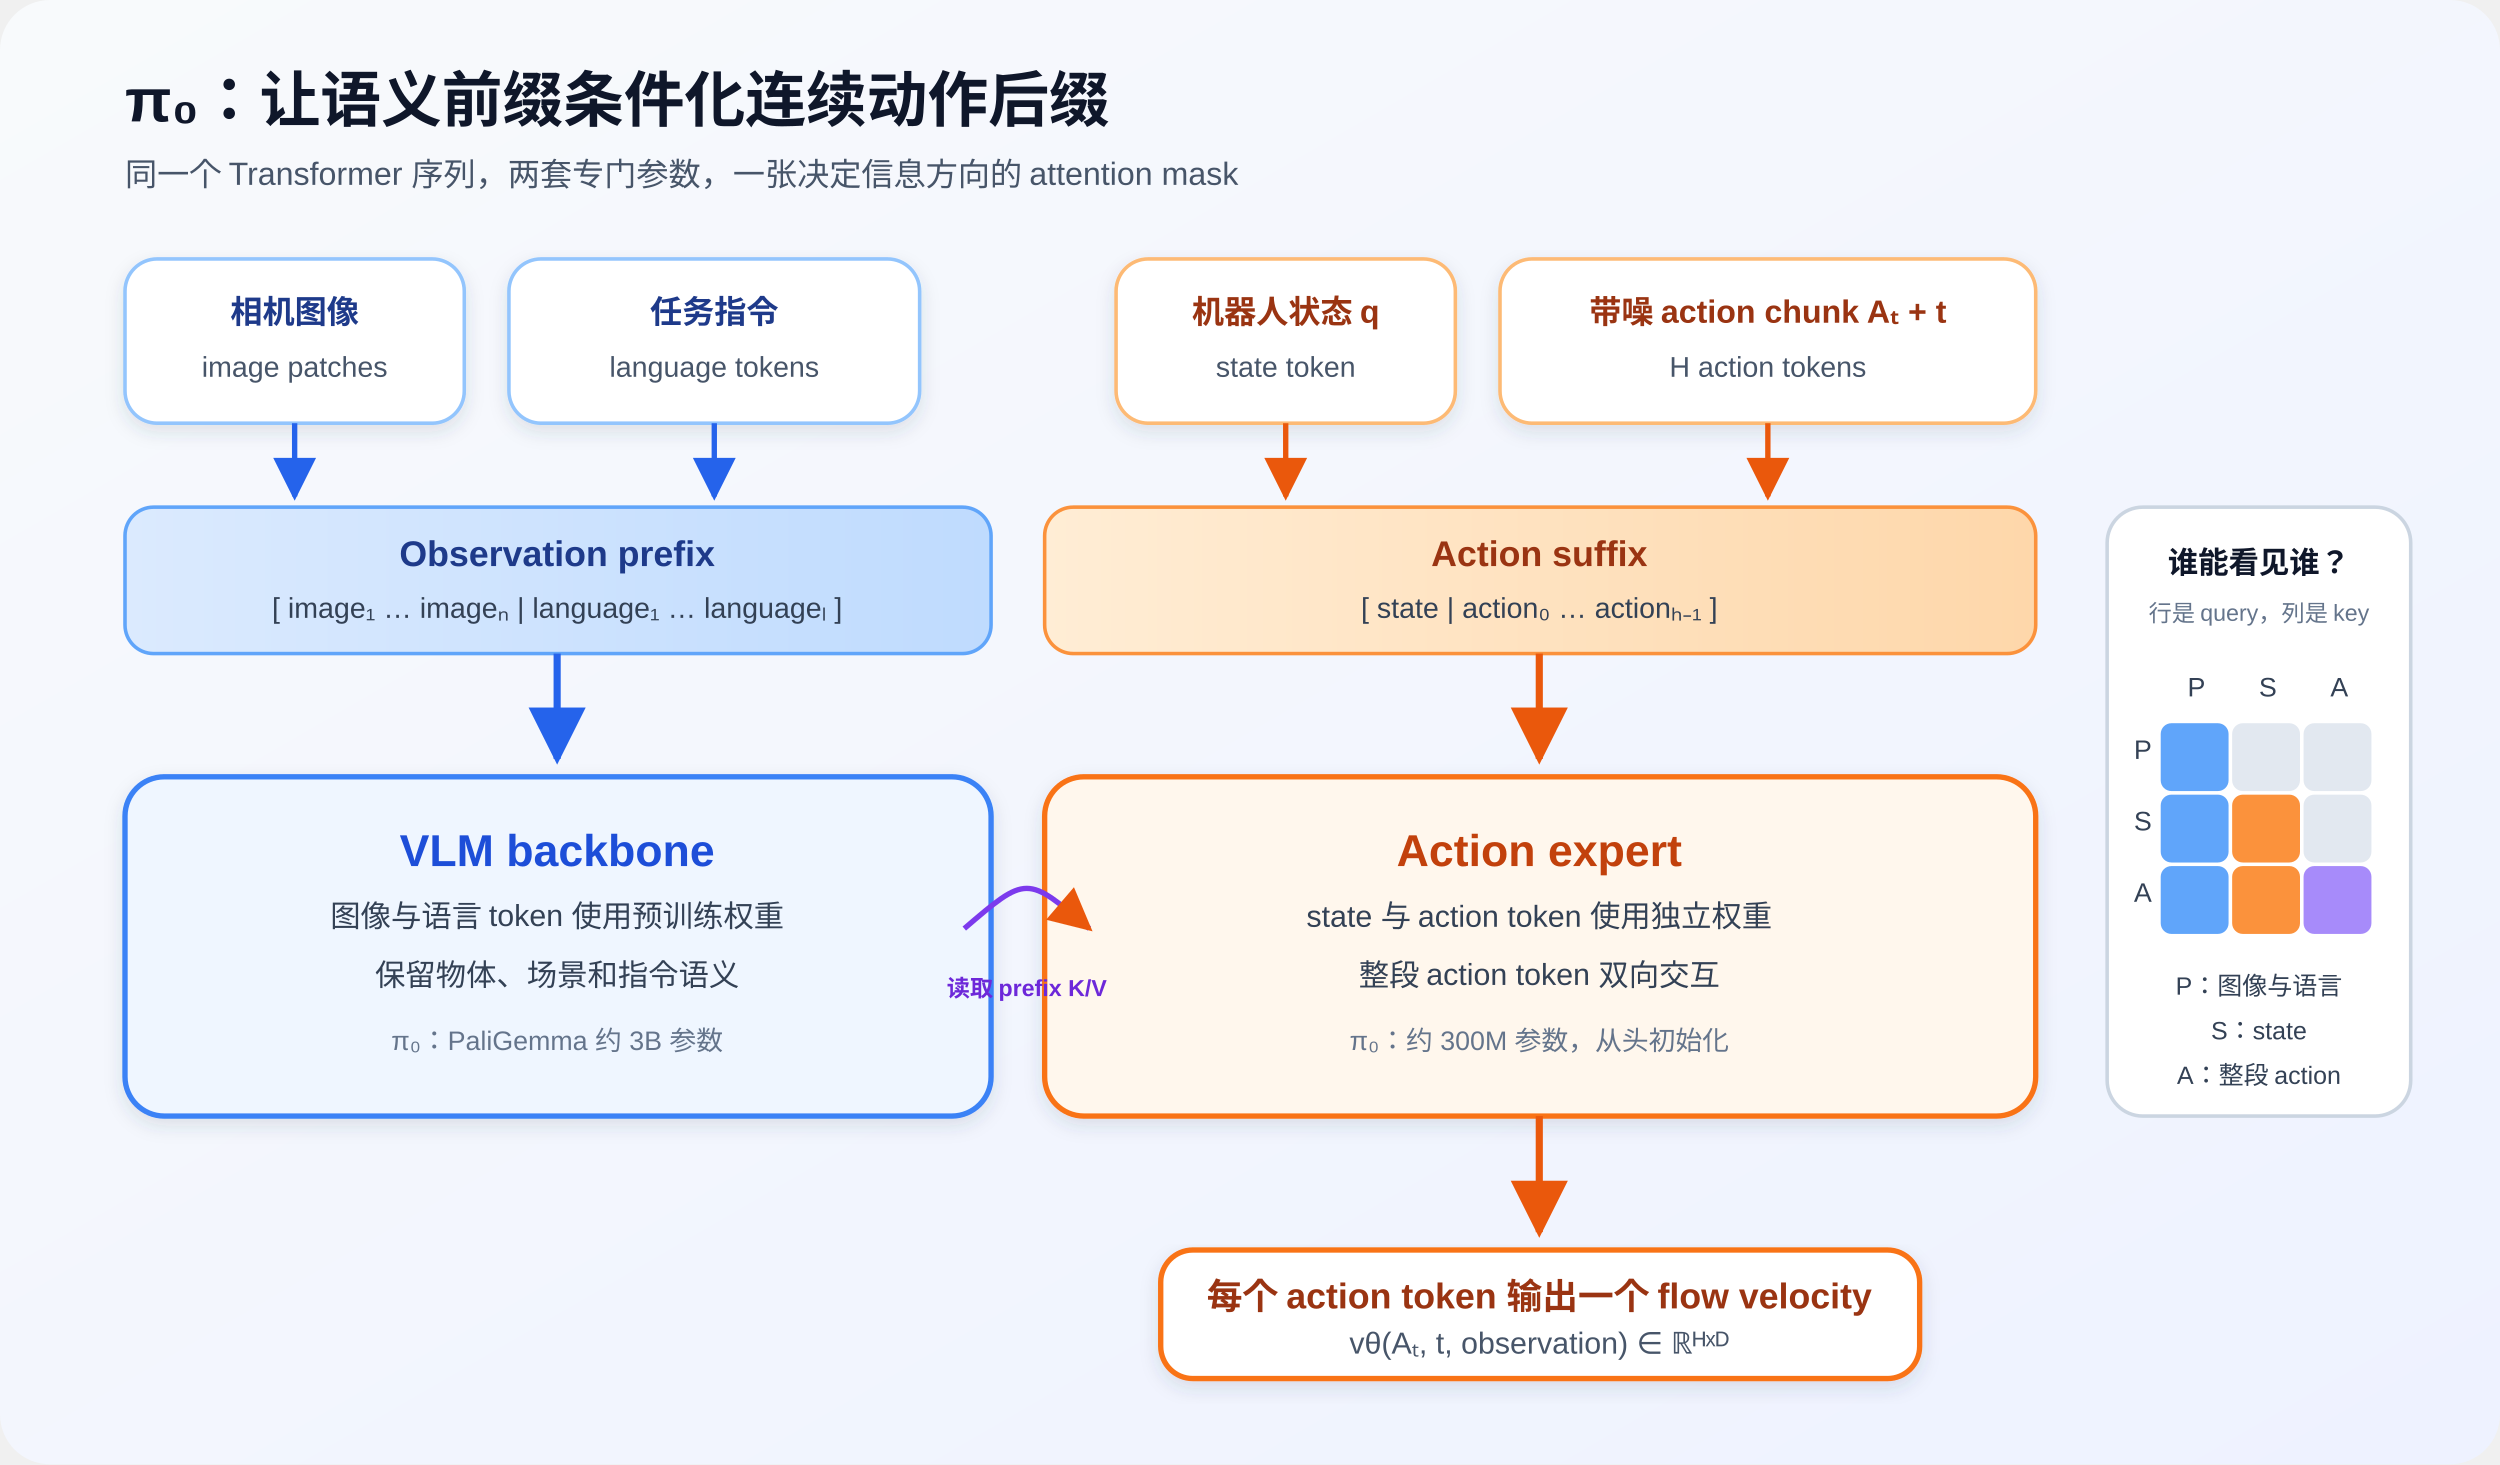
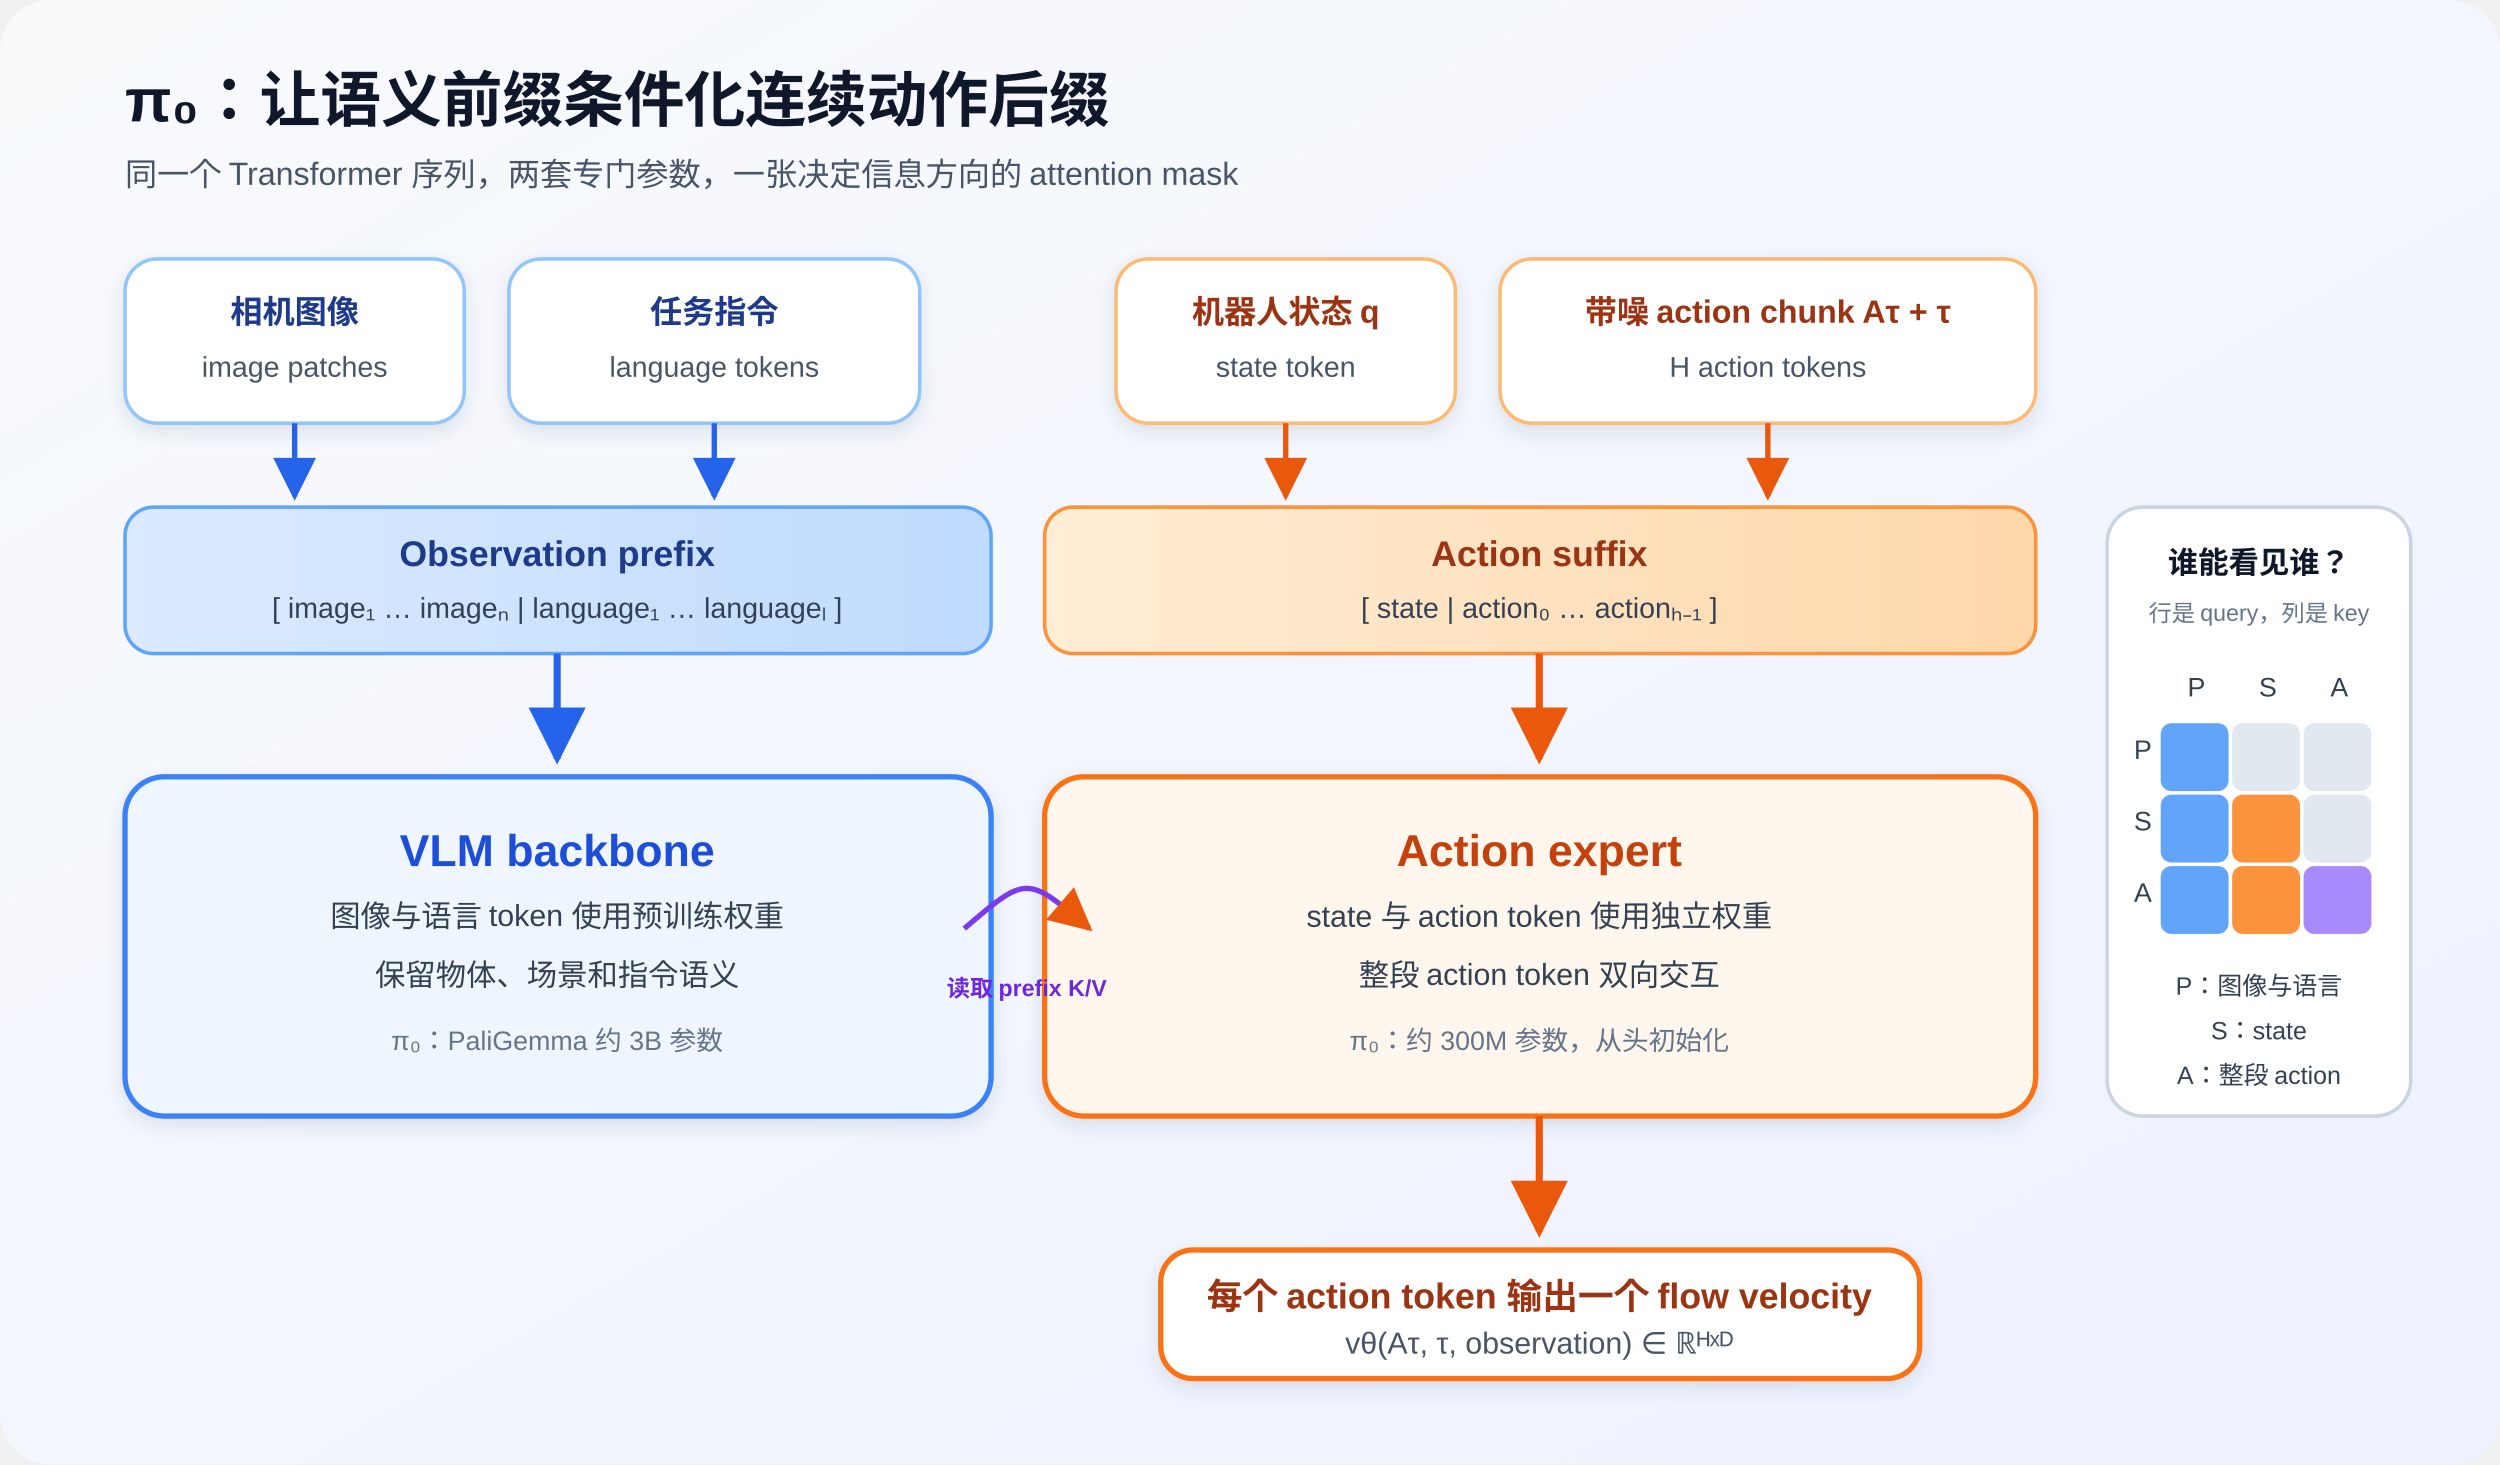
<svg xmlns="http://www.w3.org/2000/svg" width="1400" height="820" viewBox="0 0 1400 820" role="img" aria-labelledby="title desc">
  <defs>
    <linearGradient id="bg" x1="0" y1="0" x2="1" y2="1">
      <stop offset="0" stop-color="#f8fafc" />
      <stop offset="1" stop-color="#eef2ff" />
    </linearGradient>
    <linearGradient id="prefix" x1="0" y1="0" x2="1" y2="0">
      <stop offset="0" stop-color="#dbeafe" />
      <stop offset="1" stop-color="#bfdbfe" />
    </linearGradient>
    <linearGradient id="suffix" x1="0" y1="0" x2="1" y2="0">
      <stop offset="0" stop-color="#ffedd5" />
      <stop offset="1" stop-color="#fed7aa" />
    </linearGradient>
    <marker id="arrow-blue" viewBox="0 0 10 10" refX="9" refY="5" markerWidth="8" markerHeight="8" orient="auto-start-reverse">
      <path d="M 0 0 L 10 5 L 0 10 z" fill="#2563eb" />
    </marker>
    <marker id="arrow-orange" viewBox="0 0 10 10" refX="9" refY="5" markerWidth="8" markerHeight="8" orient="auto-start-reverse">
      <path d="M 0 0 L 10 5 L 0 10 z" fill="#ea580c" />
    </marker>
    <filter id="shadow" x="-10%" y="-10%" width="120%" height="130%">
      <feDropShadow dx="0" dy="4" stdDeviation="5" flood-color="#334155" flood-opacity="0.13" />
    </filter>
  </defs>
  <rect width="1400" height="820" rx="28" fill="url(#bg)" />
  <text x="70" y="68" font-family="Arial, 'PingFang SC', sans-serif" font-size="34" font-weight="700" fill="#0f172a">π₀：让语义前缀条件化连续动作后缀</text>
  <text x="70" y="104" font-family="Arial, 'PingFang SC', sans-serif" font-size="18" fill="#475569">同一个 Transformer 序列，两套专门参数，一张决定信息方向的 attention mask</text>
  <g filter="url(#shadow)">
    <rect x="70" y="145" width="190" height="92" rx="18" fill="#ffffff" stroke="#93c5fd" stroke-width="2" />
    <rect x="285" y="145" width="230" height="92" rx="18" fill="#ffffff" stroke="#93c5fd" stroke-width="2" />
    <rect x="625" y="145" width="190" height="92" rx="18" fill="#ffffff" stroke="#fdba74" stroke-width="2" />
    <rect x="840" y="145" width="300" height="92" rx="18" fill="#ffffff" stroke="#fdba74" stroke-width="2" />
  </g>
  <text x="165" y="181" text-anchor="middle" font-family="Arial, 'PingFang SC', sans-serif" font-size="18" font-weight="700" fill="#1e3a8a">相机图像</text>
  <text x="165" y="211" text-anchor="middle" font-family="Arial, 'PingFang SC', sans-serif" font-size="16" fill="#475569">image patches</text>
  <text x="400" y="181" text-anchor="middle" font-family="Arial, 'PingFang SC', sans-serif" font-size="18" font-weight="700" fill="#1e3a8a">任务指令</text>
  <text x="400" y="211" text-anchor="middle" font-family="Arial, 'PingFang SC', sans-serif" font-size="16" fill="#475569">language tokens</text>
  <text x="720" y="181" text-anchor="middle" font-family="Arial, 'PingFang SC', sans-serif" font-size="18" font-weight="700" fill="#9a3412">机器人状态 q</text>
  <text x="720" y="211" text-anchor="middle" font-family="Arial, 'PingFang SC', sans-serif" font-size="16" fill="#475569">state token</text>
-   <text x="990" y="181" text-anchor="middle" font-family="Arial, 'PingFang SC', sans-serif" font-size="18" font-weight="700" fill="#9a3412">带噪 action chunk Aₜ + t</text>
+   <text x="990" y="181" text-anchor="middle" font-family="Arial, 'PingFang SC', sans-serif" font-size="18" font-weight="700" fill="#9a3412">带噪 action chunk Aτ + τ</text>
  <text x="990" y="211" text-anchor="middle" font-family="Arial, 'PingFang SC', sans-serif" font-size="16" fill="#475569">H action tokens</text>
  <path d="M165 237 L165 278" stroke="#2563eb" stroke-width="3" marker-end="url(#arrow-blue)" />
  <path d="M400 237 L400 278" stroke="#2563eb" stroke-width="3" marker-end="url(#arrow-blue)" />
  <path d="M720 237 L720 278" stroke="#ea580c" stroke-width="3" marker-end="url(#arrow-orange)" />
  <path d="M990 237 L990 278" stroke="#ea580c" stroke-width="3" marker-end="url(#arrow-orange)" />
  <rect x="70" y="284" width="485" height="82" rx="16" fill="url(#prefix)" stroke="#60a5fa" stroke-width="2" />
  <rect x="585" y="284" width="555" height="82" rx="16" fill="url(#suffix)" stroke="#fb923c" stroke-width="2" />
  <text x="312" y="317" text-anchor="middle" font-family="Arial, 'PingFang SC', sans-serif" font-size="20" font-weight="700" fill="#1e3a8a">Observation prefix</text>
  <text x="312" y="346" text-anchor="middle" font-family="Arial, 'PingFang SC', sans-serif" font-size="16" fill="#334155">[ image₁ … imageₙ | language₁ … languageₗ ]</text>
  <text x="862" y="317" text-anchor="middle" font-family="Arial, 'PingFang SC', sans-serif" font-size="20" font-weight="700" fill="#9a3412">Action suffix</text>
  <text x="862" y="346" text-anchor="middle" font-family="Arial, 'PingFang SC', sans-serif" font-size="16" fill="#334155">[ state | action₀ … actionₕ₋₁ ]</text>
  <path d="M312 366 L312 425" stroke="#2563eb" stroke-width="4" marker-end="url(#arrow-blue)" />
  <path d="M862 366 L862 425" stroke="#ea580c" stroke-width="4" marker-end="url(#arrow-orange)" />
  <g filter="url(#shadow)">
    <rect x="70" y="435" width="485" height="190" rx="22" fill="#eff6ff" stroke="#3b82f6" stroke-width="3" />
    <rect x="585" y="435" width="555" height="190" rx="22" fill="#fff7ed" stroke="#f97316" stroke-width="3" />
  </g>
  <text x="312" y="485" text-anchor="middle" font-family="Arial, 'PingFang SC', sans-serif" font-size="25" font-weight="700" fill="#1d4ed8">VLM backbone</text>
  <text x="312" y="519" text-anchor="middle" font-family="Arial, 'PingFang SC', sans-serif" font-size="17" fill="#334155">图像与语言 token 使用预训练权重</text>
  <text x="312" y="552" text-anchor="middle" font-family="Arial, 'PingFang SC', sans-serif" font-size="17" fill="#334155">保留物体、场景和指令语义</text>
  <text x="312" y="588" text-anchor="middle" font-family="Arial, 'PingFang SC', sans-serif" font-size="15" fill="#64748b">π₀：PaliGemma 约 3B 参数</text>
  <text x="862" y="485" text-anchor="middle" font-family="Arial, 'PingFang SC', sans-serif" font-size="25" font-weight="700" fill="#c2410c">Action expert</text>
  <text x="862" y="519" text-anchor="middle" font-family="Arial, 'PingFang SC', sans-serif" font-size="17" fill="#334155">state 与 action token 使用独立权重</text>
  <text x="862" y="552" text-anchor="middle" font-family="Arial, 'PingFang SC', sans-serif" font-size="17" fill="#334155">整段 action token 双向交互</text>
  <text x="862" y="588" text-anchor="middle" font-family="Arial, 'PingFang SC', sans-serif" font-size="15" fill="#64748b">π₀：约 300M 参数，从头初始化</text>
  <path d="M540 520 C575 490 575 490 610 520" fill="none" stroke="#7c3aed" stroke-width="3" marker-end="url(#arrow-orange)" />
  <text x="575" y="558" text-anchor="middle" font-family="Arial, 'PingFang SC', sans-serif" font-size="13" font-weight="700" fill="#6d28d9">读取 prefix K/V</text>
  <rect x="1180" y="284" width="170" height="341" rx="20" fill="#ffffff" stroke="#cbd5e1" stroke-width="2" />
  <text x="1265" y="321" text-anchor="middle" font-family="Arial, 'PingFang SC', sans-serif" font-size="17" font-weight="700" fill="#0f172a">谁能看见谁？</text>
  <text x="1265" y="348" text-anchor="middle" font-family="Arial, 'PingFang SC', sans-serif" font-size="13" fill="#64748b">行是 query，列是 key</text>
  <text x="1230" y="390" text-anchor="middle" font-family="Arial, sans-serif" font-size="15" fill="#334155">P</text>
  <text x="1270" y="390" text-anchor="middle" font-family="Arial, sans-serif" font-size="15" fill="#334155">S</text>
  <text x="1310" y="390" text-anchor="middle" font-family="Arial, sans-serif" font-size="15" fill="#334155">A</text>
  <text x="1200" y="425" text-anchor="middle" font-family="Arial, sans-serif" font-size="15" fill="#334155">P</text>
  <text x="1200" y="465" text-anchor="middle" font-family="Arial, sans-serif" font-size="15" fill="#334155">S</text>
  <text x="1200" y="505" text-anchor="middle" font-family="Arial, sans-serif" font-size="15" fill="#334155">A</text>
  <rect x="1210" y="405" width="38" height="38" rx="6" fill="#60a5fa" />
  <rect x="1250" y="405" width="38" height="38" rx="6" fill="#e2e8f0" />
  <rect x="1290" y="405" width="38" height="38" rx="6" fill="#e2e8f0" />
  <rect x="1210" y="445" width="38" height="38" rx="6" fill="#60a5fa" />
  <rect x="1250" y="445" width="38" height="38" rx="6" fill="#fb923c" />
  <rect x="1290" y="445" width="38" height="38" rx="6" fill="#e2e8f0" />
  <rect x="1210" y="485" width="38" height="38" rx="6" fill="#60a5fa" />
  <rect x="1250" y="485" width="38" height="38" rx="6" fill="#fb923c" />
  <rect x="1290" y="485" width="38" height="38" rx="6" fill="#a78bfa" />
  <text x="1265" y="557" text-anchor="middle" font-family="Arial, 'PingFang SC', sans-serif" font-size="14" fill="#334155">P：图像与语言</text>
  <text x="1265" y="582" text-anchor="middle" font-family="Arial, 'PingFang SC', sans-serif" font-size="14" fill="#334155">S：state</text>
  <text x="1265" y="607" text-anchor="middle" font-family="Arial, 'PingFang SC', sans-serif" font-size="14" fill="#334155">A：整段 action</text>
  <path d="M862 625 L862 690" stroke="#ea580c" stroke-width="4" marker-end="url(#arrow-orange)" />
  <rect x="650" y="700" width="425" height="72" rx="18" fill="#ffffff" stroke="#f97316" stroke-width="3" filter="url(#shadow)" />
  <text x="862" y="733" text-anchor="middle" font-family="Arial, 'PingFang SC', sans-serif" font-size="20" font-weight="700" fill="#9a3412">每个 action token 输出一个 flow velocity</text>
-   <text x="862" y="758" text-anchor="middle" font-family="Arial, sans-serif" font-size="17" fill="#475569">vθ(Aₜ, t, observation) ∈ ℝᴴˣᴰ</text>
+   <text x="862" y="758" text-anchor="middle" font-family="Arial, sans-serif" font-size="17" fill="#475569">vθ(Aτ, τ, observation) ∈ ℝᴴˣᴰ</text>
</svg>
